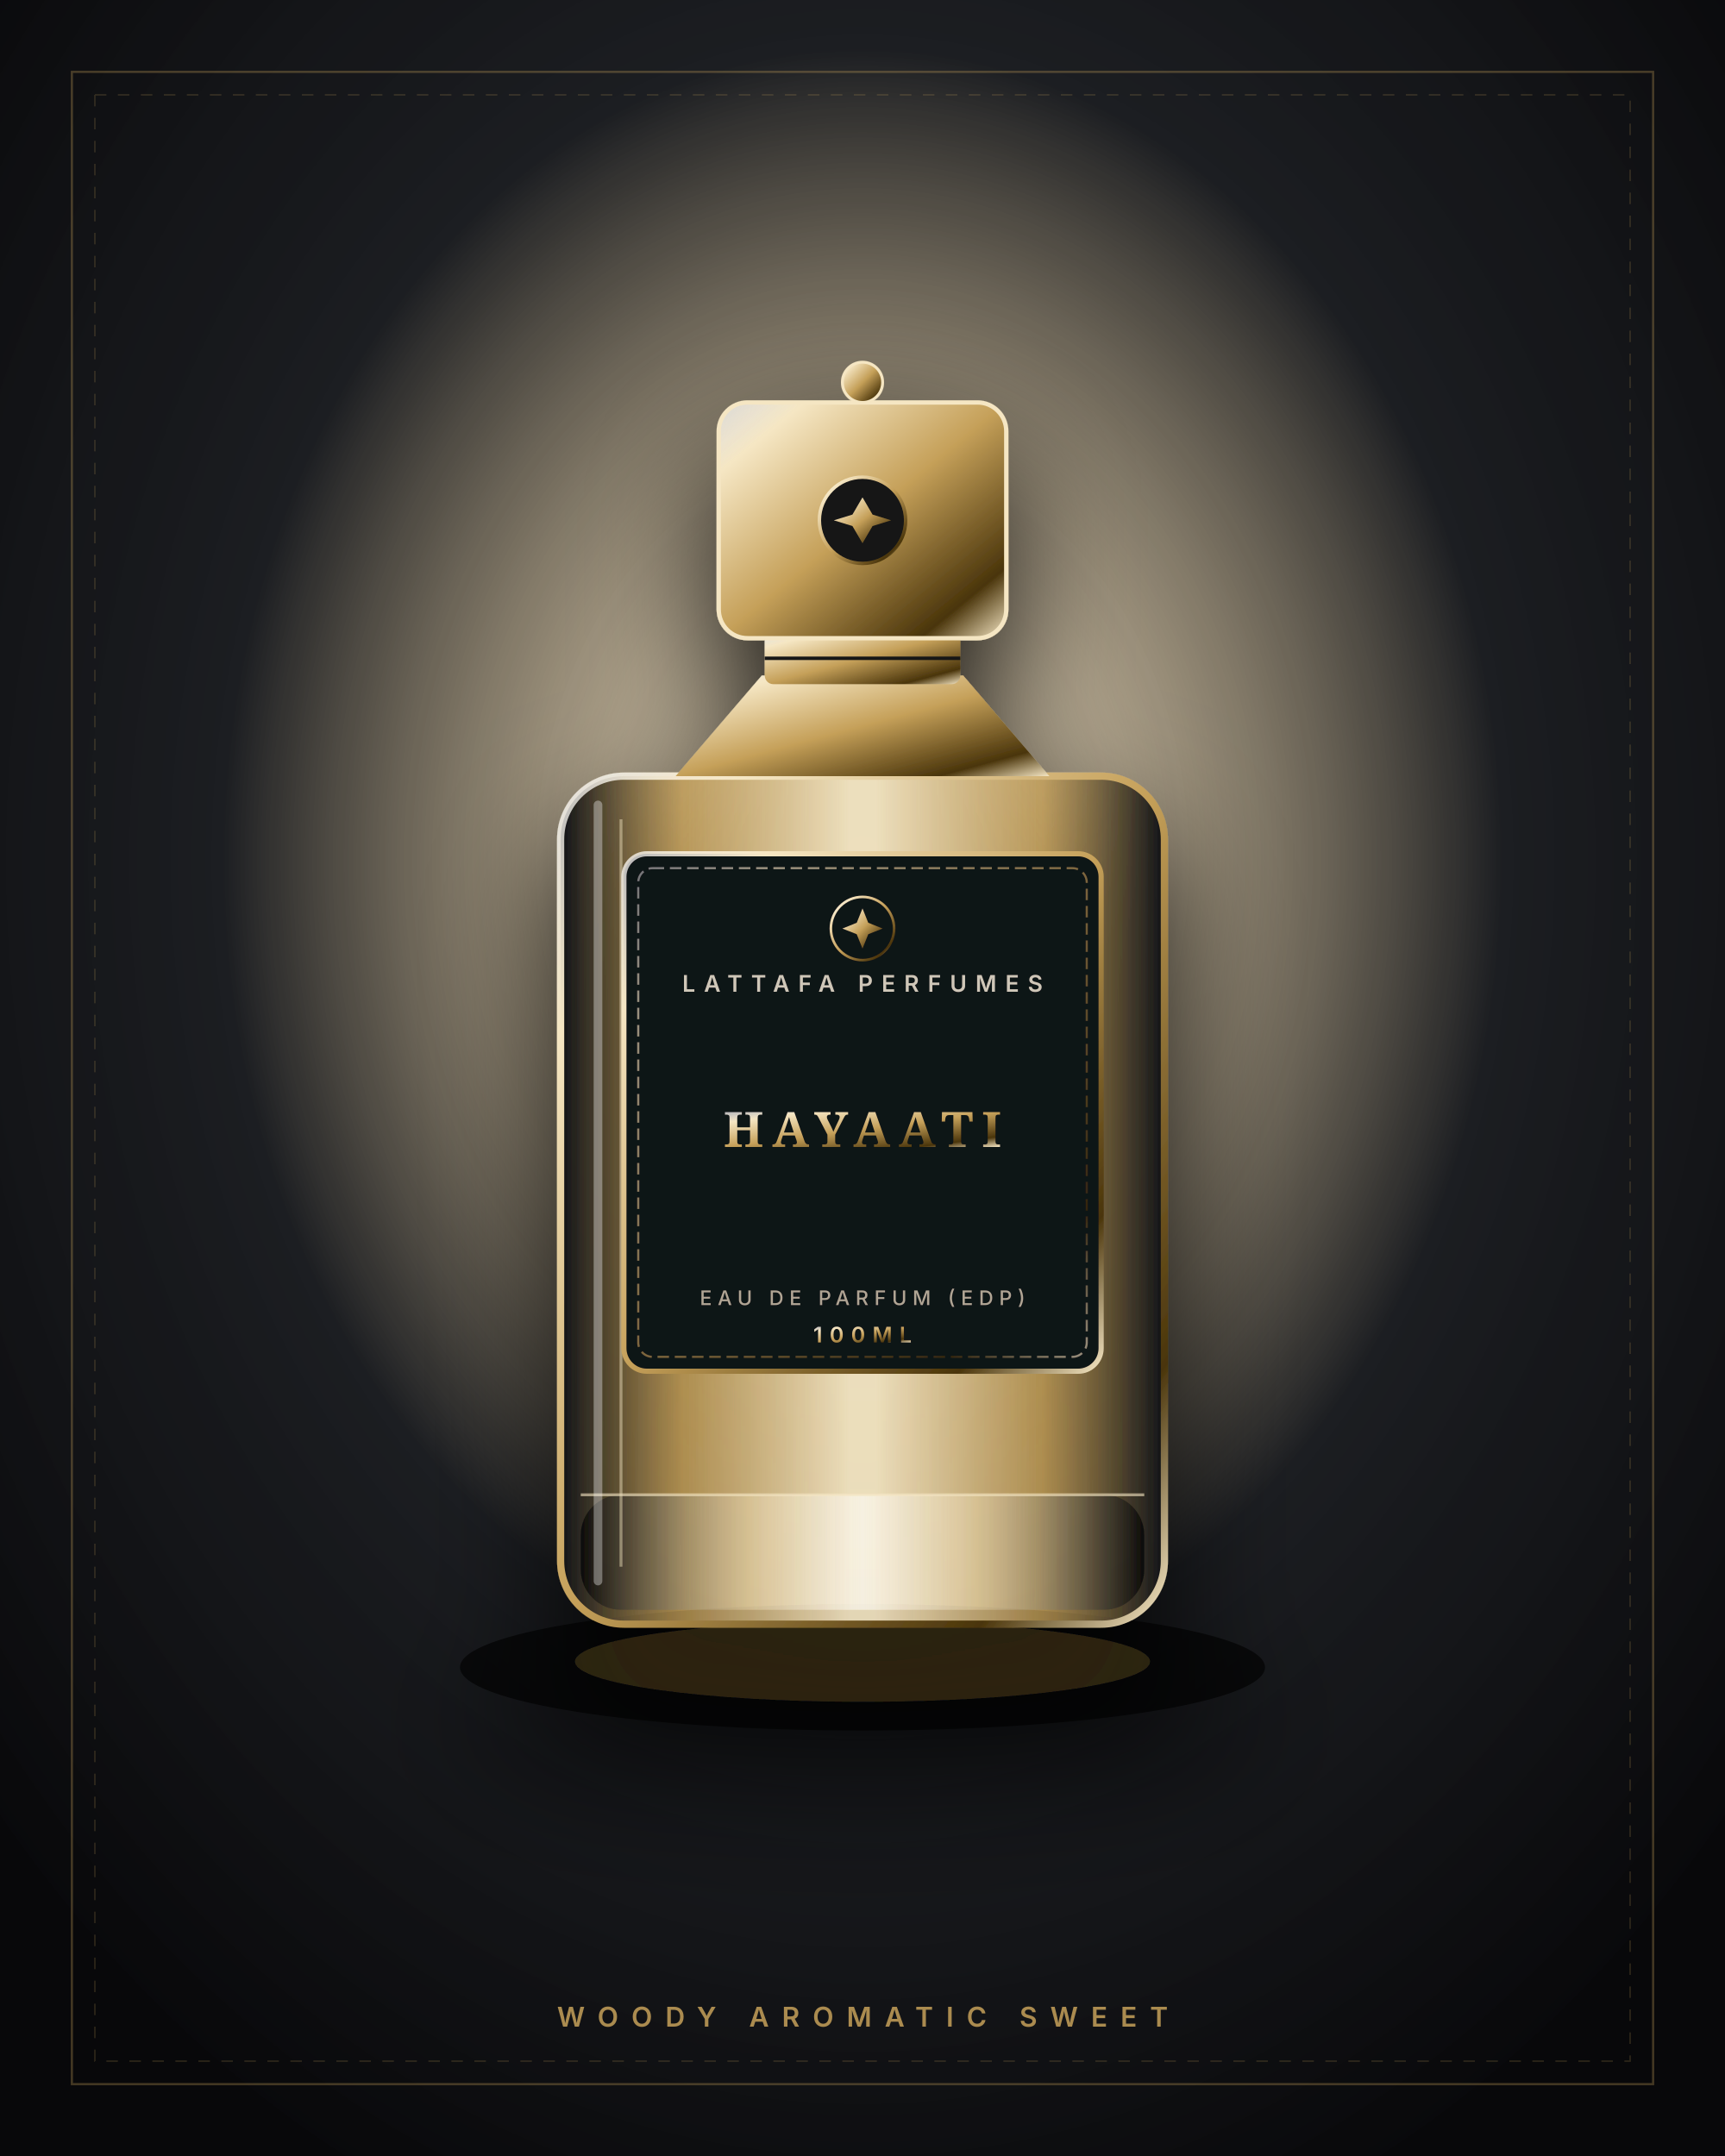
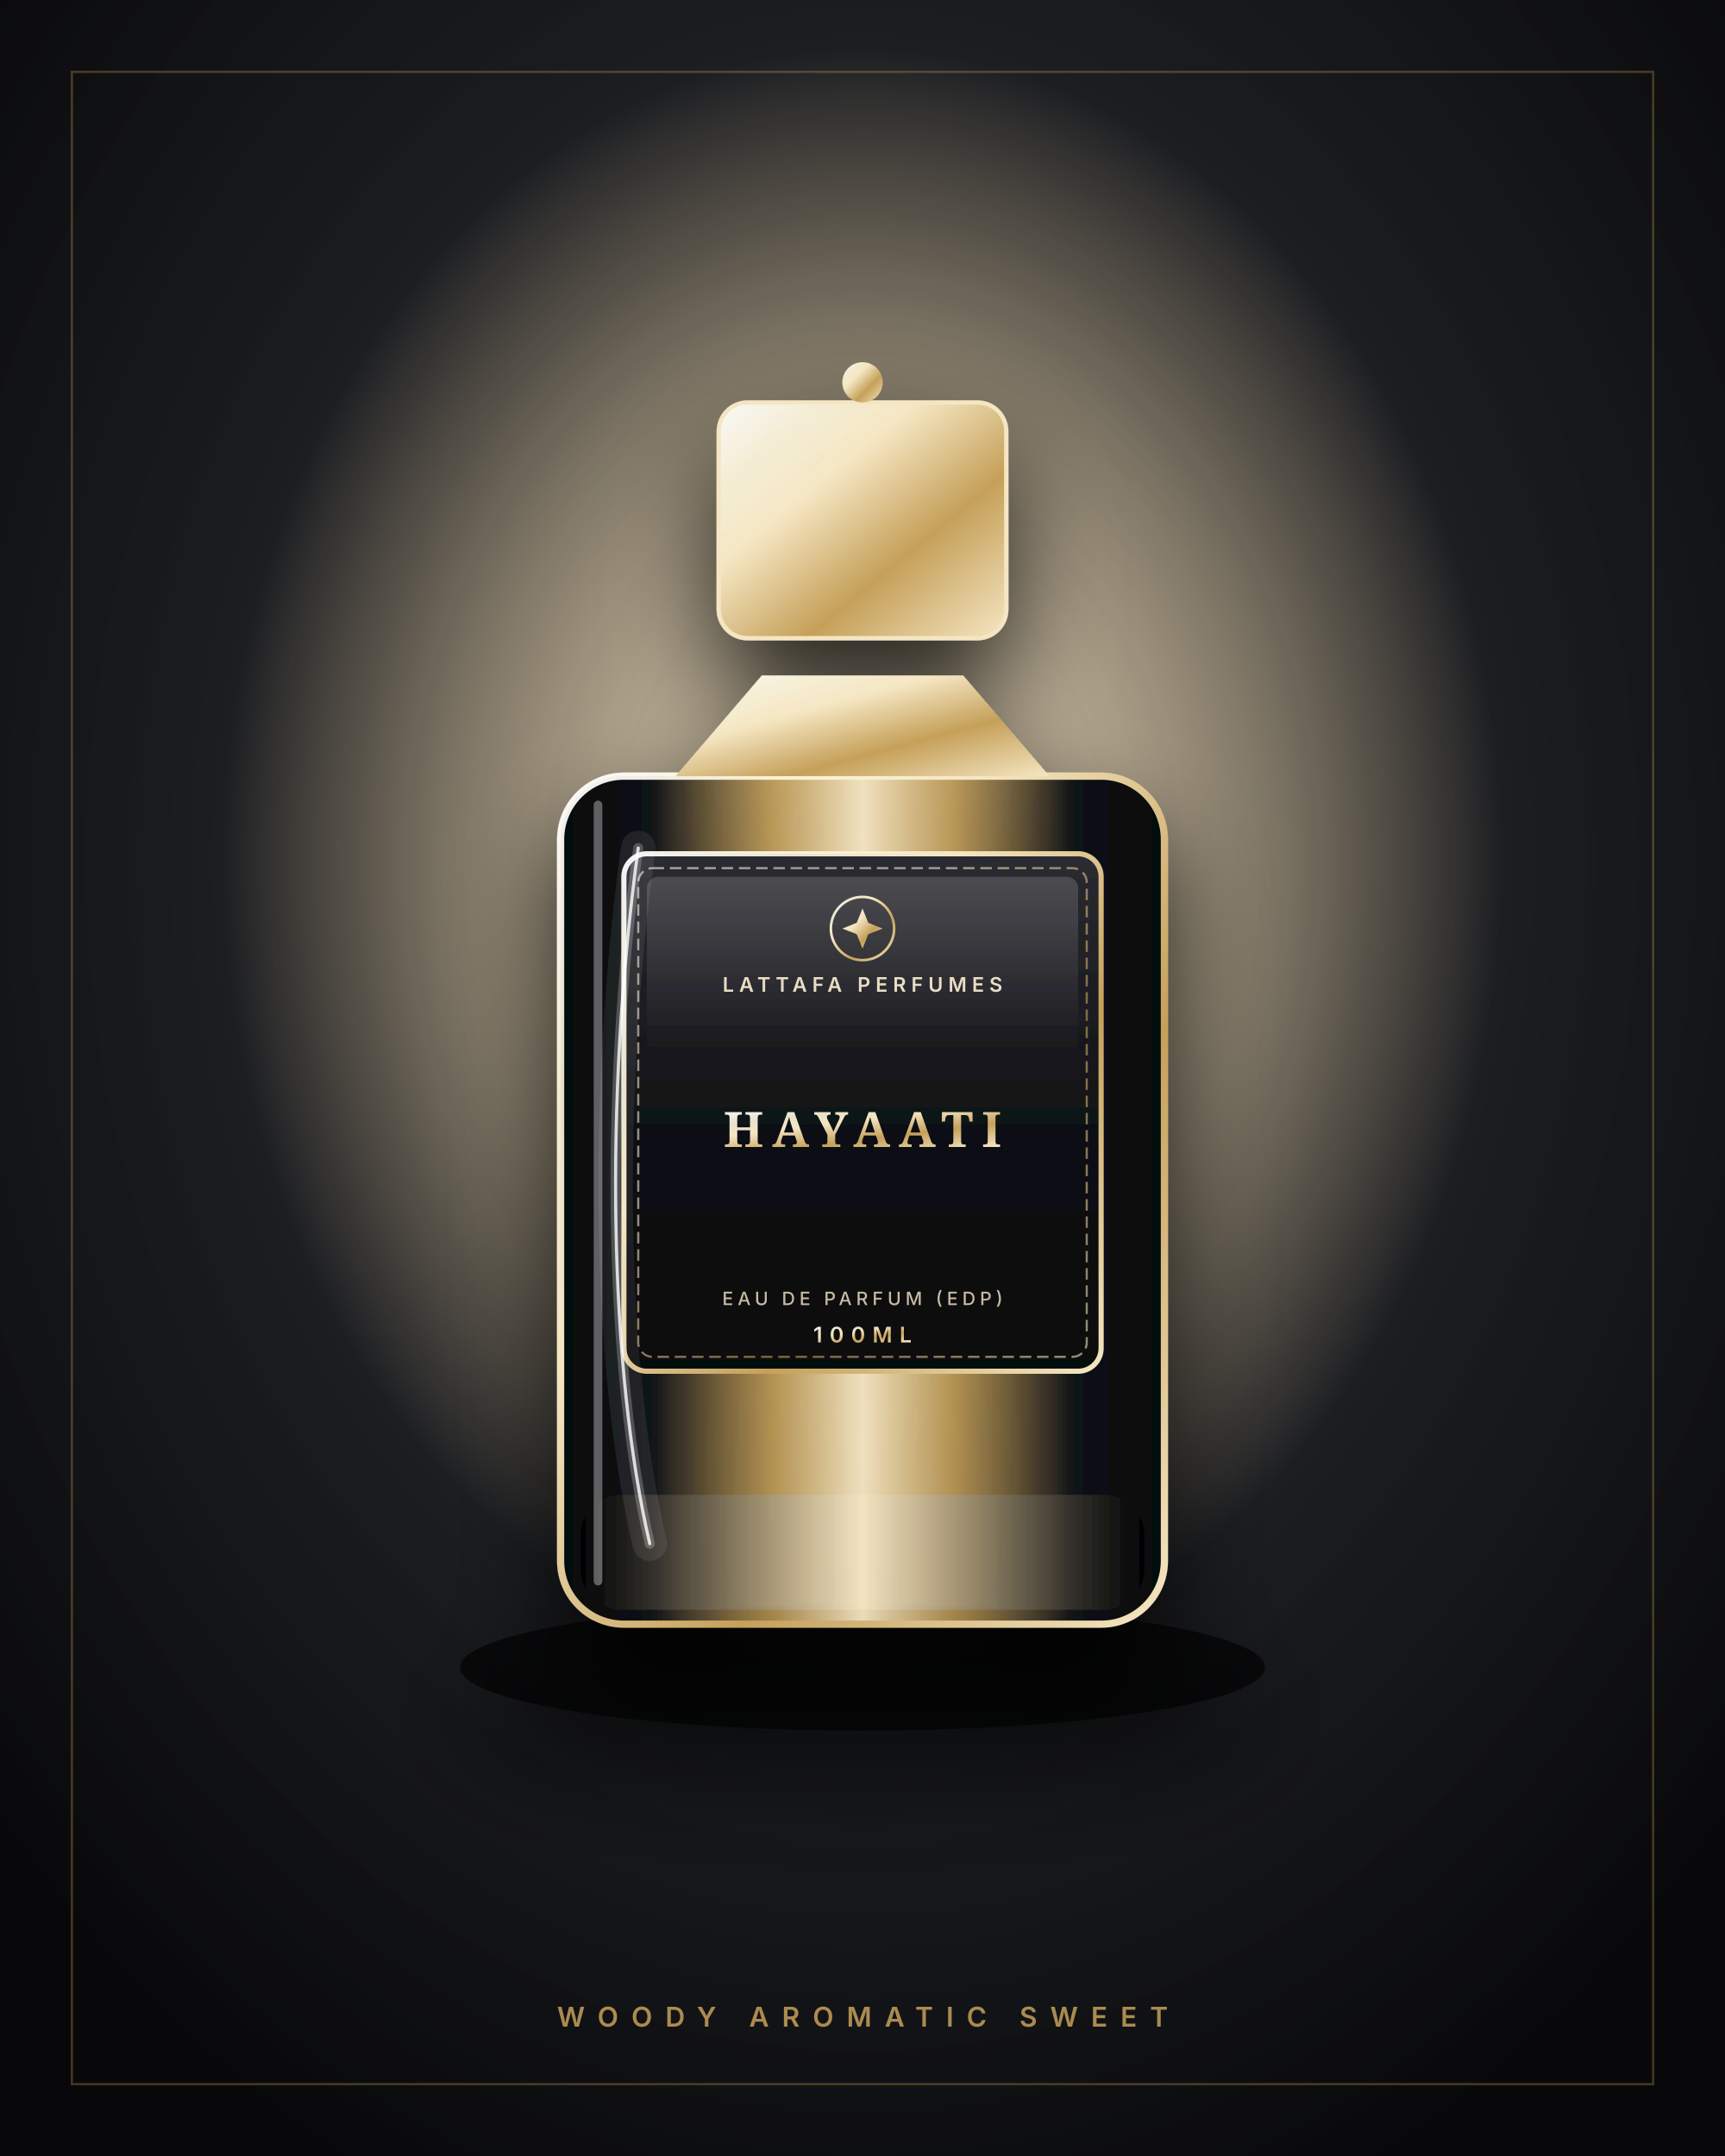
<svg xmlns="http://www.w3.org/2000/svg" viewBox="0 0 600 750" width="600" height="750">
  <defs>
    <radialGradient id="ambG" cx="50%" cy="40%" r="68%">
      <stop offset="0%" stop-color="#c5a059" stop-opacity="0.32" />
      <stop offset="55%" stop-color="#111317" stop-opacity="0.95" />
      <stop offset="100%" stop-color="#08080a" />
    </radialGradient>
    <linearGradient id="metalG" x1="0%" y1="0%" x2="100%" y2="100%">
-       <stop offset="0%" stop-color="#ffffff" stop-opacity="0.7" />
-       <stop offset="15%" stop-color="#f5e6c3" />
-       <stop offset="50%" stop-color="#c5a059" />
-       <stop offset="85%" stop-color="#4a350b" />
+       <stop offset="0%" stop-color="#ffffff" stop-opacity="0.95" />
+       <stop offset="18%" stop-color="#fff8df" stop-opacity="0.9" />
+       <stop offset="35%" stop-color="#f5e6c3" />
+       <stop offset="65%" stop-color="#c5a059" />
      <stop offset="100%" stop-color="#f5e6c3" />
    </linearGradient>
    <linearGradient id="bodyG" x1="0%" y1="0%" x2="100%" y2="0%">
-       <stop offset="0%" stop-color="#111317" />
-       <stop offset="20%" stop-color="#c5a059" stop-opacity="0.75" />
-       <stop offset="48%" stop-color="#f5e6c3" stop-opacity="0.92" />
-       <stop offset="52%" stop-color="#f5e6c3" stop-opacity="0.92" />
-       <stop offset="80%" stop-color="#c5a059" stop-opacity="0.75" />
-       <stop offset="100%" stop-color="#111317" />
+       <stop offset="0%" stop-color="#050609" />
+       <stop offset="15%" stop-color="#111317" />
+       <stop offset="35%" stop-color="#c5a059" stop-opacity="0.8" />
+       <stop offset="50%" stop-color="#f5e6c3" stop-opacity="0.95" />
+       <stop offset="65%" stop-color="#c5a059" stop-opacity="0.8" />
+       <stop offset="85%" stop-color="#111317" />
+       <stop offset="100%" stop-color="#050609" />
    </linearGradient>
    <linearGradient id="baseG" x1="0%" y1="0%" x2="100%" y2="0%">
      <stop offset="0%" stop-color="#000000" stop-opacity="0.8" />
-       <stop offset="30%" stop-color="#f5e6c3" stop-opacity="0.4" />
-       <stop offset="50%" stop-color="#ffffff" stop-opacity="0.6" />
-       <stop offset="70%" stop-color="#f5e6c3" stop-opacity="0.4" />
+       <stop offset="50%" stop-color="#f5e6c3" stop-opacity="0.75" />
      <stop offset="100%" stop-color="#000000" stop-opacity="0.8" />
    </linearGradient>
+     <linearGradient id="labelG" x1="0%" y1="0%" x2="0%" y2="100%">
+       <stop offset="0%" stop-color="#2b2b31" />
+       <stop offset="50%" stop-color="#111216" />
+       <stop offset="100%" stop-color="#06070a" />
+     </linearGradient>
+     <linearGradient id="labelSheen" x1="0%" y1="0%" x2="0%" y2="100%">
+       <stop offset="0%" stop-color="#ffffff" stop-opacity="0.75" />
+       <stop offset="100%" stop-color="#ffffff" stop-opacity="0" />
+     </linearGradient>
    <filter id="flaconShadow" x="-30%" y="-20%" width="160%" height="150%">
-       <feDropShadow dx="0" dy="20" stdDeviation="22" flood-color="#000000" flood-opacity="0.85" />
+       <feDropShadow dx="0" dy="18" stdDeviation="18" flood-color="#000000" flood-opacity="0.8" />
    </filter>
  </defs>
  <rect width="600" height="750" fill="url(#ambG)" />
  <rect x="25" y="25" width="550" height="700" fill="none" stroke="#c5a059" stroke-width="0.75" opacity="0.32" />
-   <rect x="33" y="33" width="534" height="684" fill="none" stroke="#c5a059" stroke-width="0.5" stroke-dasharray="4,4" opacity="0.2" />
  <g transform="translate(300, 365)" filter="url(#flaconShadow)">
    <ellipse cx="0" cy="215" rx="140" ry="22" fill="#000000" opacity="0.65" />
-     <ellipse cx="0" cy="213" rx="100" ry="14" fill="#c5a059" opacity="0.2" />
    <rect x="-105" y="-95" width="210" height="295" rx="22" fill="url(#bodyG)" stroke="url(#metalG)" stroke-width="2.5" />
    <rect x="-98" y="155" width="196" height="40" rx="14" fill="url(#baseG)" opacity="0.9" />
-     <line x1="-98" y1="155" x2="98" y2="155" stroke="#f5e6c3" stroke-width="1" opacity="0.6" />
    <line x1="-92" y1="-85" x2="-92" y2="185" stroke="#ffffff" stroke-width="3" stroke-linecap="round" opacity="0.35" />
-     <line x1="-84" y1="-80" x2="-84" y2="180" stroke="#f5e6c3" stroke-width="1" opacity="0.45" />
-     <rect x="-83.0" y="-68.0" width="166" height="180" rx="8" fill="#111216" stroke="url(#metalG)" stroke-width="1.8" />
+     <rect x="-83.0" y="-68.0" width="166" height="180" rx="8" fill="url(#labelG)" stroke="url(#metalG)" stroke-width="1.8" />
    <rect x="-78.0" y="-63.0" width="156" height="170" rx="5" fill="none" stroke="url(#metalG)" stroke-width="0.75" stroke-dasharray="4,2" opacity="0.6" />
+     <rect x="-75.0" y="-60.0" width="150" height="61.2" rx="4" fill="url(#labelSheen)" opacity="0.22" />
    <g transform="translate(0, -42.0)">
      <circle cx="0" cy="0" r="11" fill="none" stroke="url(#metalG)" stroke-width="0.9" />
      <polygon points="0,-7 2,-2 7,0 2,2 0,7 -2,2 -7,0 -2,-2" fill="url(#metalG)" />
    </g>
-     <text x="0" y="-20.0" font-family="'Inter', -apple-system, sans-serif" font-size="8" font-weight="600" letter-spacing="3" fill="#cfc7b8" text-anchor="middle">LATTAFA PERFUMES</text>
+     <text x="0" y="-20.0" font-family="'Inter', sans-serif" font-size="7" font-weight="600" letter-spacing="1.8" fill="#e8dcc4" text-anchor="middle">LATTAFA PERFUMES</text>
    <line x1="-63.0" y1="-12.0" x2="63.0" y2="-12.0" stroke="url(#metalG)" stroke-width="0.6" opacity="0.5" />
-     <text x="0" y="34" font-family="'Cinzel', 'Playfair Display', 'Georgia', serif" font-size="17" font-weight="700" letter-spacing="3" fill="url(#metalG)" text-anchor="middle">HAYAATI</text>
+     <text x="0" y="34" font-family="'Cinzel', serif" font-size="17" font-weight="700" letter-spacing="3" fill="url(#metalG)" text-anchor="middle">HAYAATI</text>
    <line x1="-59.0" y1="74.0" x2="59.0" y2="74.0" stroke="url(#metalG)" stroke-width="0.6" opacity="0.5" />
-     <text x="0" y="89.0" font-family="'Inter', -apple-system, sans-serif" font-size="7" font-weight="500" letter-spacing="2" fill="#b0a594" text-anchor="middle">EAU DE PARFUM (EDP)</text>
-     <text x="0" y="102.0" font-family="'Inter', -apple-system, sans-serif" font-size="7.5" font-weight="600" letter-spacing="2.5" fill="url(#metalG)" text-anchor="middle">100ML</text>
+     <text x="0" y="89.0" font-family="'Inter', sans-serif" font-size="6.4" font-weight="500" letter-spacing="1.5" fill="#c8bba4" text-anchor="middle">EAU DE PARFUM (EDP)</text>
+     <text x="0" y="102.0" font-family="'Inter', sans-serif" font-size="7.5" font-weight="600" letter-spacing="2.5" fill="url(#metalG)" text-anchor="middle">100ML</text>
    <path d="M-65,-95 L-35,-130 L35,-130 L65,-95 Z" fill="url(#metalG)" />
-     <rect x="-34" y="-145" width="68" height="18" rx="3" fill="url(#metalG)" />
-     <line x1="-34" y1="-136" x2="34" y2="-136" stroke="#121316" stroke-width="1.2" />
    <rect x="-50" y="-225" width="100" height="82" rx="10" fill="url(#metalG)" stroke="#f5e6c3" stroke-width="1.5" />
-     <circle cx="0" cy="-184" r="15" fill="#121316" stroke="url(#metalG)" stroke-width="1.2" />
-     <polygon points="0,-192 3.5,-186 10,-184 3.5,-182 0,-176 -3.5,-182 -10,-184 -3.5,-186" fill="url(#metalG)" />
-     <circle cx="0" cy="-232" r="7" fill="url(#metalG)" stroke="#f5e6c3" stroke-width="1" />
+     <circle cx="0" cy="-232" r="7" fill="url(#metalG)" />
+     <path d="M-78,-70 C-90,18 -88,112 -74,172" fill="none" stroke="#ffffff" stroke-width="12" stroke-linecap="round" opacity="0.08" />
+     <path d="M-78,-70 C-90,18 -88,112 -74,172" fill="none" stroke="#ffffff" stroke-width="3.5" stroke-linecap="round" opacity="0.22" />
+     <path d="M-78,-70 C-90,18 -88,112 -74,172" fill="none" stroke="#ffffff" stroke-width="1.1" stroke-linecap="round" opacity="0.8" />
  </g>
-   <text x="300" y="705" font-family="'Inter', -apple-system, sans-serif" font-size="9.5" font-weight="600" letter-spacing="4.5" fill="#c5a059" opacity="0.85" text-anchor="middle">WOODY AROMATIC SWEET</text>
+   <text x="300" y="705" font-family="'Inter', sans-serif" font-size="9.5" font-weight="600" letter-spacing="4.5" fill="#c5a059" opacity="0.85" text-anchor="middle">WOODY AROMATIC SWEET</text>
</svg>
